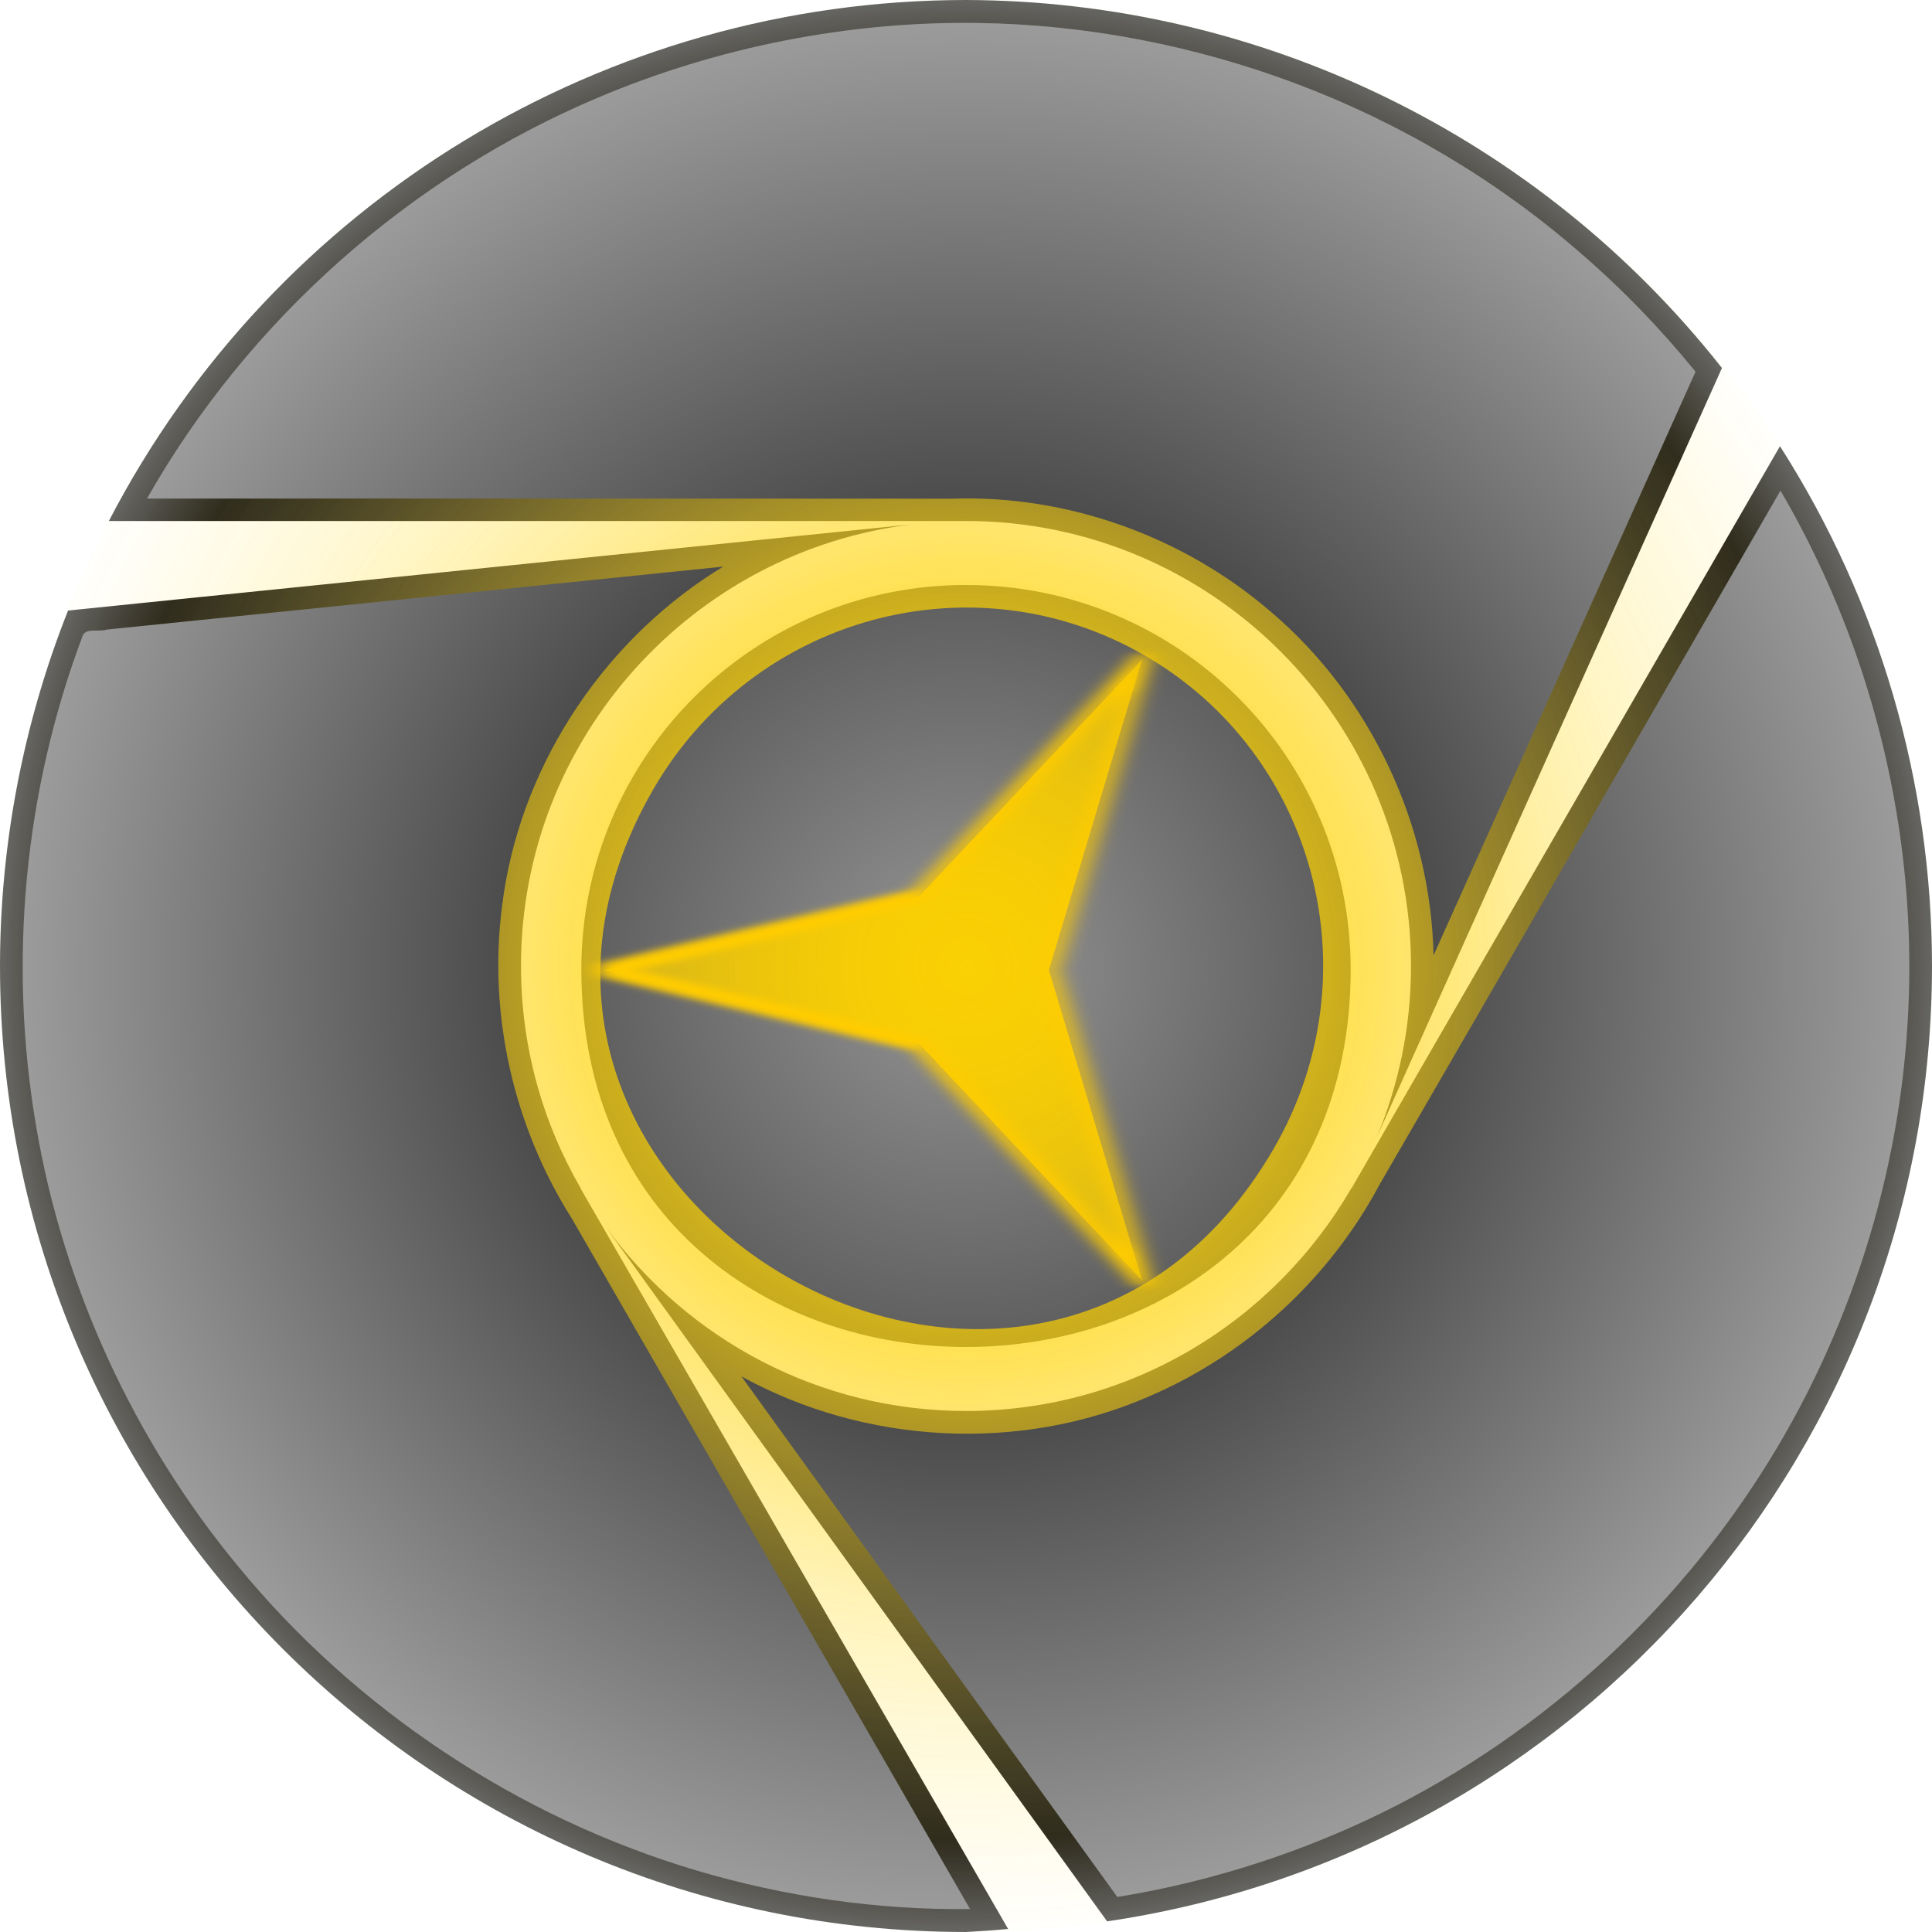
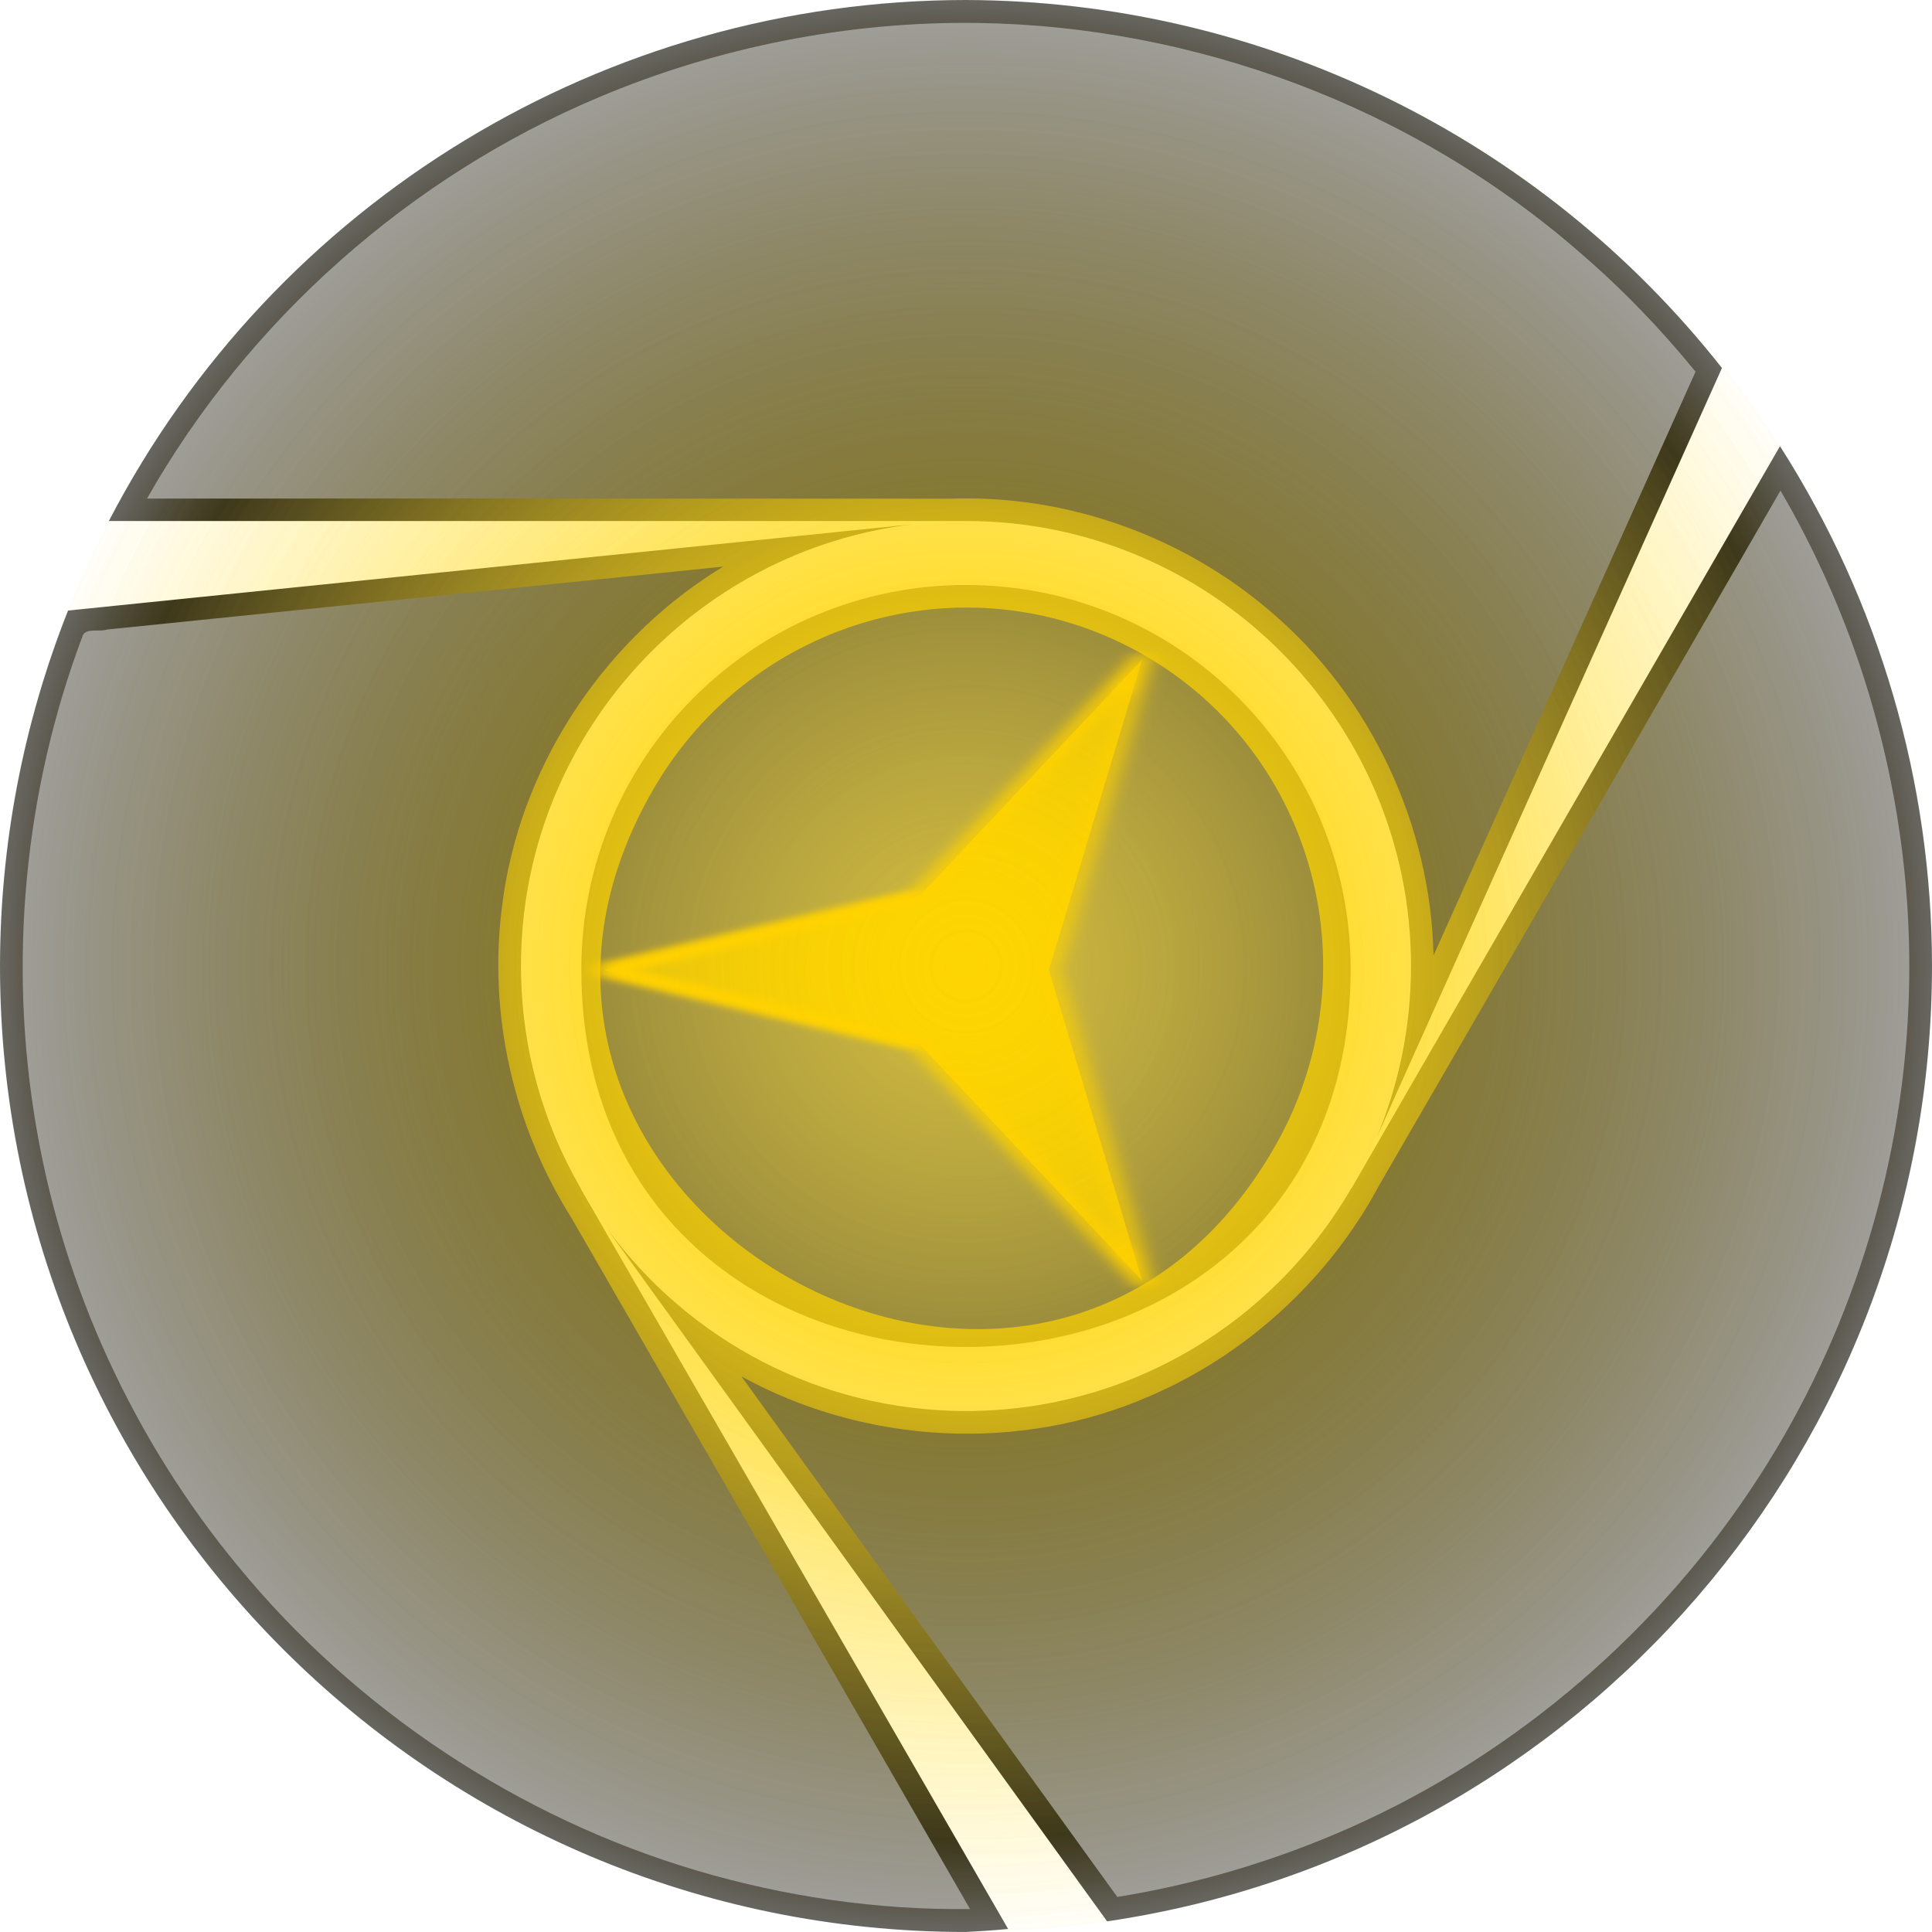
<svg xmlns="http://www.w3.org/2000/svg" xmlns:xlink="http://www.w3.org/1999/xlink" width="512" height="512" viewBox="0 0 135.467 135.467" version="1.1" id="svg5">&gt;
  <defs id="defs2">
    <linearGradient id="linearGradient3">
      <stop style="stop-color:#ffd900;stop-opacity:1;" offset="0" id="stop3" />
      <stop style="stop-color:#ffd600;stop-opacity:0;" offset="1" id="stop4" />
    </linearGradient>
    <linearGradient id="linearGradient21">
      <stop style="stop-color:#959595;stop-opacity:1;" offset="0" id="stop21" />
      <stop style="stop-color:#616161;stop-opacity:1;" offset="1" id="stop22" />
    </linearGradient>
    <linearGradient id="linearGradient16">
      <stop style="stop-color:#000000;stop-opacity:1;" offset="0" id="stop18" />
      <stop style="stop-color:#9b9b9b;stop-opacity:1;" offset="1" id="stop17" />
    </linearGradient>
    <linearGradient id="linearGradient14">
      <stop style="stop-color:#636363;stop-opacity:1;" offset="0.342" id="stop16" />
      <stop style="stop-color:#1f1f1f;stop-opacity:1;" offset="0.905" id="stop15" />
      <stop style="stop-color:#646464;stop-opacity:1;" offset="1" id="stop14" />
    </linearGradient>
    <radialGradient xlink:href="#linearGradient14" id="radialGradient15" cx="67.733" cy="67.733" fx="67.733" fy="67.733" r="67.733" gradientTransform="matrix(-1,0,0,1,135.4667,-2.5000009e-5)" gradientUnits="userSpaceOnUse" />
    <radialGradient xlink:href="#linearGradient16" id="radialGradient18" cx="67.733" cy="67.733" fx="67.733" fy="67.733" r="66.143" gradientTransform="matrix(-1,0,0,0.9998065,135.4667,0.01310493)" gradientUnits="userSpaceOnUse" />
    <filter style="color-interpolation-filters:sRGB" id="filter18" x="-0.768" y="-0.768" width="2.536" height="2.536">
      <feGaussianBlur stdDeviation="16.087" id="feGaussianBlur18" />
    </filter>
    <filter style="color-interpolation-filters:sRGB" id="filter21" x="-0.029" y="-0.033" width="1.057" height="1.066">
      <feGaussianBlur stdDeviation="0.533" id="feGaussianBlur21" />
    </filter>
    <radialGradient xlink:href="#linearGradient21" id="radialGradient22" cx="68.033" cy="67.897" fx="68.033" fy="67.897" r="25.343" gradientTransform="matrix(-1,0,0,0.998237,135.4667,0.1197013)" gradientUnits="userSpaceOnUse" />
    <radialGradient xlink:href="#linearGradient3" id="radialGradient4" cx="67.733" cy="67.733" fx="67.733" fy="67.733" r="69.321" gradientUnits="userSpaceOnUse" gradientTransform="translate(-135.4667)" />
  </defs>
  <g id="layer1">
    <circle style="display:none;fill:#666666;stroke:none;stroke-width:2.117;stroke-linecap:round;stroke-linejoin:round;paint-order:markers stroke fill" id="path1" cx="67.733" cy="67.733" r="67.733" />
    <path style="color:#000000;display:none;fill:#000000;stroke-linecap:round;stroke-linejoin:round;-inkscape-stroke:none;paint-order:markers stroke fill" d="m 67.732,36.531 c -17.208,0 -31.201,13.994 -31.201,31.201 0,17.208 13.994,31.203 31.201,31.203 17.208,0 31.203,-13.996 31.203,-31.203 0,-17.208 -13.996,-31.201 -31.203,-31.201 z m 0,4.232 c 14.92,0 26.971,12.049 26.971,26.969 0,14.92 -12.051,26.971 -26.971,26.971 -14.92,0 -26.969,-12.051 -26.969,-26.971 0,-14.92 12.049,-26.969 26.969,-26.969 z" id="path2" />
    <path id="rect3" style="display:none;opacity:0.425;fill:#89a02c;stroke-width:4.233;stroke-linecap:round;stroke-linejoin:round;paint-order:markers stroke fill" d="m 67.731,36.531 v 38.942 l 25.153,10.71 -35.703,49.447 h 78.298 l 25.309,-51.215 5.303,0.583 V 64.625 l 3.312,-12.36 -3.312,-0.887 V 36.531 h -55.406 z" />
    <path id="path4" style="display:none;opacity:0.425;fill:#89a02c;stroke-width:4.233;stroke-linecap:round;stroke-linejoin:round;paint-order:markers stroke fill" d="M 94.757,83.334 61.032,63.863 39.179,80.292 14.209,24.648 -24.94,92.457 6.759,139.982 l -3.156,4.301 17.644,10.187 9.049,9.048 2.424,-2.425 12.857,7.423 27.703,-47.983 z" />
    <path id="path5" style="display:none;opacity:0.425;fill:#89a02c;stroke-width:4.233;stroke-linecap:round;stroke-linejoin:round;paint-order:markers stroke fill" d="m 40.711,83.337 33.725,-19.471 -3.301,-27.139 60.674,6.197 -39.149,-67.808 -57.008,3.689 -2.146,-4.884 -17.644,10.187 -12.36,3.312 0.888,3.312 -12.857,7.423 27.703,47.983 z" />
    <path id="path7" style="display:none;opacity:0.425;fill:#89a02c;stroke-width:4.233;stroke-linecap:round;stroke-linejoin:round;paint-order:markers stroke fill" d="m 14.209,24.649 -3.691,6.393 8.716,15.097 21.477,37.199 27.02,-15.6 v 7.736 L 92.885,86.184 57.182,135.63 H 64.564 l 8.716,-15.097 21.477,-37.199 -27.02,-15.6 6.7,-3.868 -3.302,-27.139 60.674,6.197 -3.691,-6.393 H 110.685 67.731 V 67.731 L 61.031,63.863 39.18,80.292 Z" />
    <path id="circle11" style="display:inline;fill:url(#radialGradient15);stroke:none;stroke-width:2.117;stroke-linecap:round;stroke-linejoin:round;paint-order:markers stroke fill" d="M 67.733,0 C 88.415,0.058 107.937,9.561 120.739,25.804 L 96.497,79.824 c 1.569,-3.72 2.438,-7.806 2.438,-12.091 0,-17.207 -13.993,-31.201 -31.2,-31.201 h -0.001 H 24.781 7.632 C 19.278,14.092 42.452,0.006 67.733,0 Z m 57.075,31.285 c 6.956,10.885 10.654,23.531 10.659,36.448 -0.009,33.579 -24.619,62.082 -57.838,66.988 l -35.047,-48.538 0.006,-0.003 c 5.685,7.728 14.837,12.754 25.146,12.754 11.527,0 21.605,-6.286 27.007,-15.606 l 0.014,0.008 21.477,-37.199 z m -60.76,5.471 c -15.475,1.83 -27.517,15.016 -27.517,30.976 0,5.679 1.532,11.003 4.193,15.594 l -0.013,0.008 21.477,37.199 8.5,14.722 c -0.983,0.092 -1.967,0.162 -2.953,0.211 C 30.325,135.467 0,105.141 0,67.733 0.006,59.199 1.625,50.743 4.771,42.81 Z m 3.687,4.261 c 14.92,0 26.968,12.049 26.968,26.968 0,35.287 -53.94,35.282 -53.94,0 0,-14.92 12.052,-26.968 26.971,-26.968 z" />
    <path id="path18" style="display:inline;mix-blend-mode:normal;fill:#ffcc00;fill-opacity:1;stroke:none;stroke-width:1.812;stroke-linecap:round;stroke-linejoin:round;paint-order:markers stroke fill;filter:url(#filter18)" d="m 67.732,42.598 c -13.905,0 -25.134,11.336 -25.134,25.373 0,33.199 50.271,33.195 50.271,0 0,-14.037 -11.232,-25.373 -25.137,-25.373 z" transform="matrix(-1.168421,0,0,1.168421,146.8744,-11.40772)" />
    <circle style="opacity:0.6;fill:url(#radialGradient4);stroke:none;stroke-width:3.175;stroke-linecap:round;stroke-linejoin:round;paint-order:markers stroke fill" id="path3" cx="-67.733" cy="67.733" r="67.733" transform="scale(-1,1)" />
    <path id="circle11-0" style="display:inline;fill:url(#radialGradient18);stroke:none;stroke-width:2.117;stroke-linecap:round;stroke-linejoin:round;paint-order:markers stroke fill" d="m 68.586,1.61 c 7.586,0.107 15.191,1.58 22.338,4.271 7.175,2.7 14.034,6.742 19.864,11.834 2.943,2.532 5.65,5.334 8.099,8.346 -6.124,13.644 -12.247,27.288 -18.371,40.932 C 100.32,57.846 96.114,48.853 89.135,42.919 82.995,37.618 74.853,34.682 66.736,34.968 47.927,34.956 29.118,34.952 10.308,34.956 17.407,22.445 28.732,12.397 41.99,6.819 c 8.314,-3.514 17.528,-5.344 26.596,-5.209 z m 56.703,33.564 c 2.12,3.746 3.893,7.758 5.226,11.802 2.637,8.007 3.761,16.44 3.235,24.849 -0.697,11.489 -4.503,22.92 -10.962,32.561 -7.082,10.647 -17.411,19.268 -29.194,24.228 -4.877,2.061 -10.002,3.549 -15.252,4.396 -8.786,-12.168 -17.573,-24.336 -26.359,-36.504 8.652,4.77 19.502,5.372 28.574,1.411 6.873,-2.936 12.671,-8.274 16.181,-14.871 9.398,-16.196 18.734,-32.43 28.104,-48.644 0.149,0.257 0.298,0.514 0.447,0.771 z m -75.18,4.928 c -8.075,5.152 -13.763,13.947 -14.91,23.482 -0.977,7.559 0.818,15.409 4.888,21.844 9.294,16.153 18.637,32.277 27.93,48.43 -6.488,0.08 -12.988,-0.866 -19.205,-2.712 C 36.338,127.437 24.925,119.869 16.676,109.802 9.405,101.007 4.451,90.259 2.542,79.018 0.564,67.516 1.676,55.479 5.819,44.52 6.096,44.029 6.974,44.32 7.492,44.143 21.898,42.672 36.303,41.201 50.709,39.73 c -0.2,0.124 -0.4,0.249 -0.6,0.373 z" />
    <path id="circle12-6" style="display:inline;fill:url(#radialGradient22);stroke:none;stroke-width:2.117;stroke-linecap:round;stroke-linejoin:round;paint-order:markers stroke fill" d="m 80.255,45.953 c 12.042,6.952 16.099,22.385 9.08,34.541 C 72.736,109.246 29.202,84.107 45.8,55.359 52.818,43.203 68.213,39.001 80.255,45.953 Z m -0.172,0.296 -15.584,16.543 -22.119,5.224 22.119,5.225 15.584,16.544 -6.535,-21.768 z" />
    <path style="color:#000000;display:inline;fill:#ffcc00;fill-opacity:1;stroke-linecap:round;stroke-linejoin:round;-inkscape-stroke:none;paint-order:markers stroke fill;filter:url(#filter21)" d="m 67.732,42.41 a 0.529,0.529 0 0 0 -0.514,0.408 l -5.188,21.965 -16.428,15.475 a 0.529,0.529 0 0 0 0.514,0.893 l 21.615,-6.49 21.617,6.49 a 0.529,0.529 0 0 0 0.514,-0.893 L 73.436,64.783 68.248,42.819 a 0.529,0.529 0 0 0 -0.516,-0.408 z m 0.002,2.83 4.709,19.939 a 0.529,0.529 0 0 0 0.152,0.264 l 14.914,14.049 -19.625,-5.891 a 0.529,0.529 0 0 0 -0.303,0 l -19.625,5.891 14.914,-14.049 a 0.529,0.529 0 0 0 0.152,-0.264 z" id="path20" transform="matrix(-0.8660254,-0.5,-0.5,0.8660254,160.2119,42.92866)" />
+     <circle style="opacity:0.6;fill:url(#radialGradient4);stroke:none;stroke-width:3.175;stroke-linecap:round;stroke-linejoin:round;paint-order:markers stroke fill" id="circle1" cx="-67.733" cy="67.733" r="67.733" transform="scale(-1,1)" />
  </g>
</svg>
